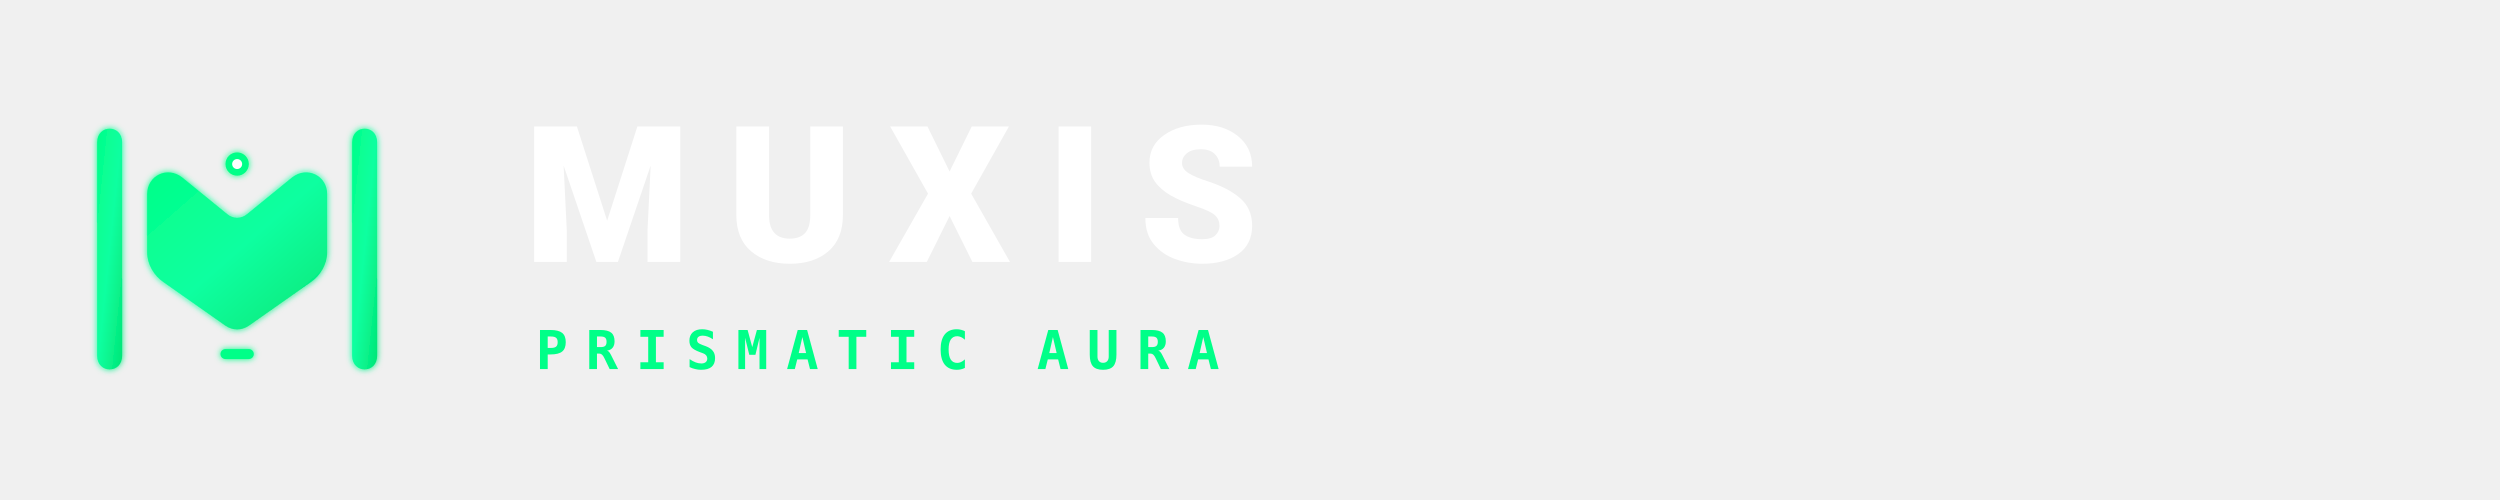
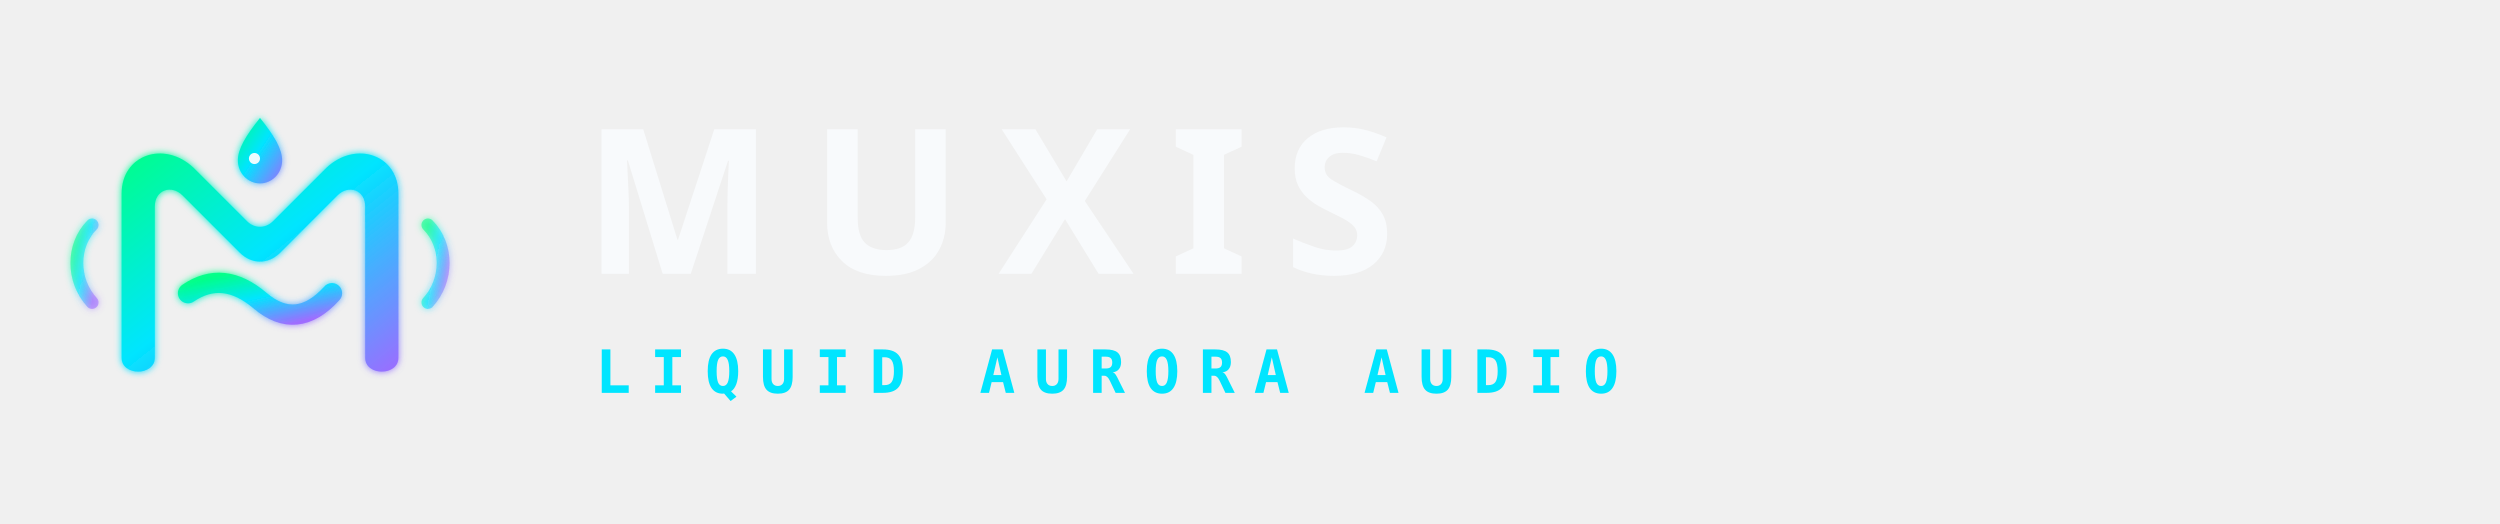
- <svg xmlns="http://www.w3.org/2000/svg" viewBox="0 0 420 84" width="420" height="84">
+ <svg xmlns="http://www.w3.org/2000/svg" viewBox="0 0 420 88" width="420" height="88">
  <defs>
-     <linearGradient id="neonLogoGrad" x1="0%" y1="0%" x2="100%" y2="100%">
+     <linearGradient id="horizPrism" x1="0%" y1="0%" x2="100%" y2="100%">
      <stop offset="0%" stop-color="#00FF88" />
-       <stop offset="50%" stop-color="#10FFA0" />
-       <stop offset="100%" stop-color="#00E676" />
+       <stop offset="48%" stop-color="#00E5FF" />
+       <stop offset="100%" stop-color="#9D6BFF" />
    </linearGradient>
-     <filter id="logoGlow" x="-20%" y="-20%" width="140%" height="140%">
+     <filter id="horizGlow" x="-20%" y="-20%" width="140%" height="140%">
      <feGaussianBlur stdDeviation="4" result="blur" />
      <feMerge>
        <feMergeNode in="blur" />
        <feMergeNode in="SourceGraphic" />
      </feMerge>
    </filter>
  </defs>
-   <g transform="translate(4, 6) scale(0.14)" filter="url(#logoGlow)">
-     <path d="M 88 128 C 88 106, 118 106, 118 128 L 118 384 C 118 406, 88 406, 88 384 Z" fill="url(#neonLogoGrad)" />
-     <path d="M 394 128 C 394 106, 424 106, 424 128 L 424 384 C 424 406, 394 406, 394 384 Z" fill="url(#neonLogoGrad)" />
-     <path d="M 148 190 C 148 168, 172 156, 190 170 L 244 214 C 251 220, 261 220, 268 214 L 322 170 C 340 156, 364 168, 364 190 L 364 260 C 364 274, 356 288, 344 296 L 270 348 C 261 354, 251 354, 242 348 L 168 296 C 156 288, 148 274, 148 260 Z" fill="url(#neonLogoGrad)" />
-     <circle cx="256" cy="154" r="14" fill="#00FF88" />
-     <circle cx="256" cy="154" r="6" fill="#FFFFFF" />
-     <rect x="236" y="376" width="40" height="12" rx="6" fill="#00FF88" />
+   <g transform="translate(4, 4) scale(0.155)" filter="url(#horizGlow)">
+     <path d="M 74 218 C 52 240, 52 278, 74 302" fill="none" stroke="url(#horizPrism)" stroke-width="14" stroke-linecap="round" opacity="0.55" />
+     <path d="M 438 218 C 460 240, 460 278, 438 302" fill="none" stroke="url(#horizPrism)" stroke-width="14" stroke-linecap="round" opacity="0.55" />
+     <path d="M 106 362              L 106 184              C 106 142, 152 126, 184 156              L 242 214              C 250 222, 262 222, 270 214              L 328 156              C 360 126, 406 142, 406 184              L 406 362              C 406 382, 370 382, 370 362              L 370 198              C 370 180, 352 174, 340 186              L 278 248              C 265 261, 247 261, 234 248              L 172 186              C 160 174, 142 180, 142 198              L 142 362              C 142 382, 106 382, 106 362              Z" fill="url(#horizPrism)" />
+     <path d="M 178 292              Q 216 266, 256 300              Q 296 334, 334 292" fill="none" stroke="url(#horizPrism)" stroke-width="22" stroke-linecap="round" opacity="0.95" />
+     <path d="M 256 102              C 272 122, 280 136, 280 148              C 280 162, 269 173, 256 173              C 243 173, 232 162, 232 148              C 232 136, 240 122, 256 102              Z" fill="url(#horizPrism)" />
+     <circle cx="250" cy="146" r="6" fill="#FFFFFF" opacity="0.92" />
  </g>
-   <text x="88" y="44" font-family="-apple-system, BlinkMacSystemFont, 'Segoe UI', Roboto, 'Plus Jakarta Sans', sans-serif" font-size="32" font-weight="900" letter-spacing="6" fill="#FFFFFF">MUXIS</text>
-   <text x="90" y="62" font-family="'JetBrains Mono', monospace" font-size="9" font-weight="700" letter-spacing="3" fill="#00FF88">PRISMATIC AURA</text>
+   <text x="98" y="46" font-family="'Plus Jakarta Sans', 'Segoe UI', -apple-system, sans-serif" font-size="34" font-weight="900" letter-spacing="6" fill="#F8FAFC">MUXIS</text>
+   <text x="100" y="66" font-family="'JetBrains Mono', monospace" font-size="10" font-weight="700" letter-spacing="3.2" fill="#00E5FF">LIQUID AURORA AUDIO</text>
</svg>
